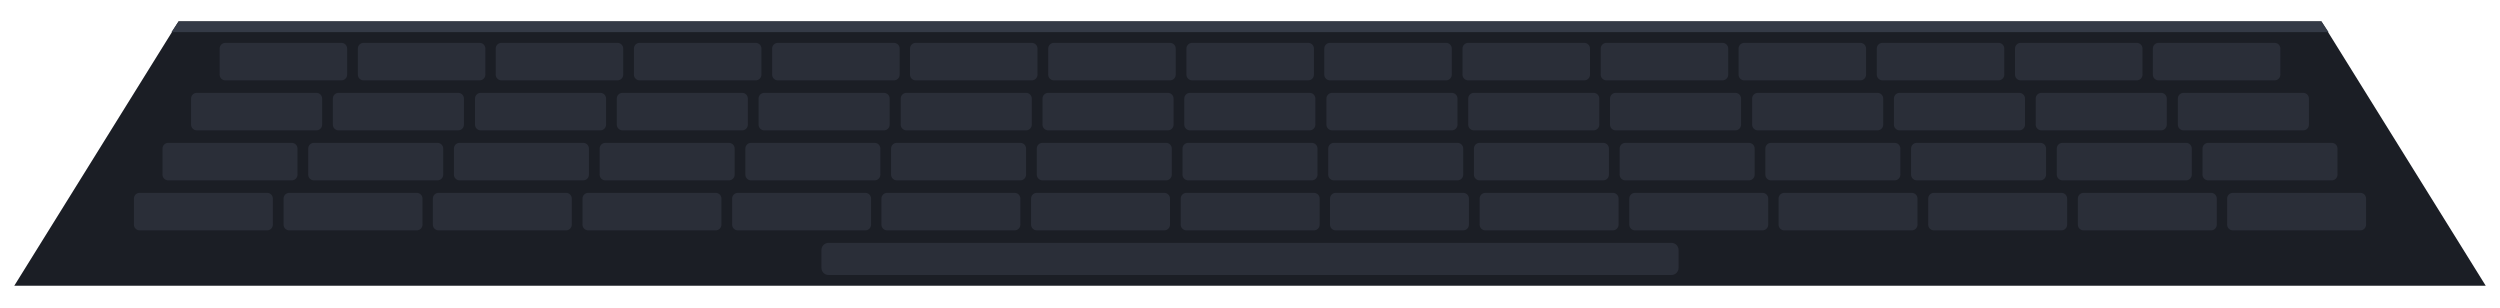
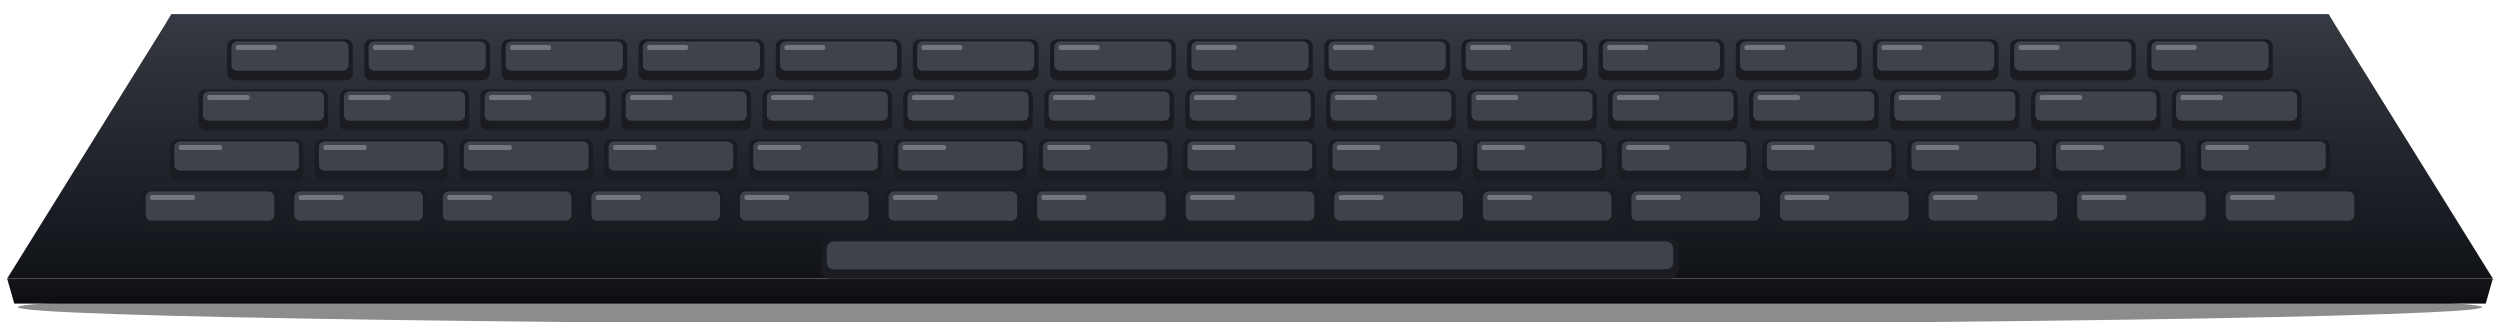
- <svg xmlns="http://www.w3.org/2000/svg" width="1400" height="172" viewBox="0 0 700 86">
-   <path d="M50 6 L650 6 L696 80 L4 80 Z" fill="#1b1e25" />
-   <path d="M50 6 L650 6 L652 9 L48 9 Z" fill="#343a46" />
-   <rect x="61.5" y="12" width="35.7" height="10.5" rx="1.6" fill="#2a2e38" />
-   <rect x="100.2" y="12" width="35.7" height="10.5" rx="1.6" fill="#2a2e38" />
-   <rect x="138.8" y="12" width="35.7" height="10.5" rx="1.6" fill="#2a2e38" />
-   <rect x="177.5" y="12" width="35.7" height="10.5" rx="1.6" fill="#2a2e38" />
-   <rect x="216.2" y="12" width="35.7" height="10.5" rx="1.6" fill="#2a2e38" />
-   <rect x="254.8" y="12" width="35.7" height="10.5" rx="1.6" fill="#2a2e38" />
-   <rect x="293.5" y="12" width="35.7" height="10.5" rx="1.6" fill="#2a2e38" />
-   <rect x="332.2" y="12" width="35.7" height="10.5" rx="1.6" fill="#2a2e38" />
-   <rect x="370.8" y="12" width="35.7" height="10.5" rx="1.6" fill="#2a2e38" />
-   <rect x="409.5" y="12" width="35.7" height="10.5" rx="1.6" fill="#2a2e38" />
-   <rect x="448.2" y="12" width="35.7" height="10.5" rx="1.6" fill="#2a2e38" />
-   <rect x="486.8" y="12" width="35.7" height="10.5" rx="1.6" fill="#2a2e38" />
-   <rect x="525.5" y="12" width="35.7" height="10.5" rx="1.6" fill="#2a2e38" />
-   <rect x="564.2" y="12" width="35.7" height="10.5" rx="1.6" fill="#2a2e38" />
-   <rect x="602.8" y="12" width="35.7" height="10.5" rx="1.6" fill="#2a2e38" />
-   <rect x="53.5" y="26" width="36.7" height="10.5" rx="1.6" fill="#2a2e38" />
-   <rect x="93.2" y="26" width="36.7" height="10.5" rx="1.6" fill="#2a2e38" />
-   <rect x="133.0" y="26" width="36.7" height="10.5" rx="1.6" fill="#2a2e38" />
-   <rect x="172.7" y="26" width="36.7" height="10.5" rx="1.6" fill="#2a2e38" />
-   <rect x="212.4" y="26" width="36.7" height="10.5" rx="1.6" fill="#2a2e38" />
-   <rect x="252.2" y="26" width="36.7" height="10.5" rx="1.6" fill="#2a2e38" />
-   <rect x="291.9" y="26" width="36.7" height="10.5" rx="1.6" fill="#2a2e38" />
-   <rect x="331.6" y="26" width="36.7" height="10.5" rx="1.6" fill="#2a2e38" />
-   <rect x="371.4" y="26" width="36.7" height="10.5" rx="1.6" fill="#2a2e38" />
-   <rect x="411.1" y="26" width="36.7" height="10.5" rx="1.6" fill="#2a2e38" />
-   <rect x="450.8" y="26" width="36.7" height="10.5" rx="1.6" fill="#2a2e38" />
-   <rect x="490.6" y="26" width="36.7" height="10.5" rx="1.6" fill="#2a2e38" />
-   <rect x="530.3" y="26" width="36.7" height="10.5" rx="1.6" fill="#2a2e38" />
-   <rect x="570.0" y="26" width="36.7" height="10.5" rx="1.6" fill="#2a2e38" />
-   <rect x="609.8" y="26" width="36.7" height="10.5" rx="1.6" fill="#2a2e38" />
-   <rect x="45.5" y="40" width="37.8" height="10.5" rx="1.6" fill="#2a2e38" />
-   <rect x="86.3" y="40" width="37.8" height="10.5" rx="1.6" fill="#2a2e38" />
-   <rect x="127.1" y="40" width="37.8" height="10.5" rx="1.6" fill="#2a2e38" />
-   <rect x="167.9" y="40" width="37.8" height="10.5" rx="1.6" fill="#2a2e38" />
-   <rect x="208.7" y="40" width="37.8" height="10.5" rx="1.6" fill="#2a2e38" />
-   <rect x="249.5" y="40" width="37.8" height="10.5" rx="1.6" fill="#2a2e38" />
-   <rect x="290.3" y="40" width="37.8" height="10.5" rx="1.6" fill="#2a2e38" />
-   <rect x="331.1" y="40" width="37.8" height="10.5" rx="1.6" fill="#2a2e38" />
-   <rect x="371.9" y="40" width="37.8" height="10.5" rx="1.6" fill="#2a2e38" />
-   <rect x="412.7" y="40" width="37.8" height="10.5" rx="1.6" fill="#2a2e38" />
-   <rect x="453.5" y="40" width="37.8" height="10.5" rx="1.6" fill="#2a2e38" />
-   <rect x="494.3" y="40" width="37.8" height="10.5" rx="1.6" fill="#2a2e38" />
-   <rect x="535.1" y="40" width="37.8" height="10.5" rx="1.6" fill="#2a2e38" />
-   <rect x="575.9" y="40" width="37.8" height="10.5" rx="1.6" fill="#2a2e38" />
-   <rect x="616.7" y="40" width="37.8" height="10.5" rx="1.6" fill="#2a2e38" />
-   <rect x="37.5" y="54" width="38.9" height="10.5" rx="1.6" fill="#2a2e38" />
-   <rect x="79.4" y="54" width="38.9" height="10.5" rx="1.6" fill="#2a2e38" />
-   <rect x="121.2" y="54" width="38.9" height="10.5" rx="1.6" fill="#2a2e38" />
-   <rect x="163.1" y="54" width="38.9" height="10.5" rx="1.6" fill="#2a2e38" />
-   <rect x="205.0" y="54" width="38.9" height="10.5" rx="1.6" fill="#2a2e38" />
-   <rect x="246.8" y="54" width="38.9" height="10.5" rx="1.6" fill="#2a2e38" />
-   <rect x="288.7" y="54" width="38.9" height="10.5" rx="1.6" fill="#2a2e38" />
-   <rect x="330.6" y="54" width="38.9" height="10.5" rx="1.6" fill="#2a2e38" />
-   <rect x="372.4" y="54" width="38.9" height="10.5" rx="1.6" fill="#2a2e38" />
-   <rect x="414.3" y="54" width="38.9" height="10.5" rx="1.6" fill="#2a2e38" />
-   <rect x="456.2" y="54" width="38.9" height="10.5" rx="1.6" fill="#2a2e38" />
-   <rect x="498.0" y="54" width="38.9" height="10.5" rx="1.6" fill="#2a2e38" />
-   <rect x="539.9" y="54" width="38.9" height="10.5" rx="1.6" fill="#2a2e38" />
-   <rect x="581.8" y="54" width="38.9" height="10.5" rx="1.6" fill="#2a2e38" />
-   <rect x="623.6" y="54" width="38.9" height="10.5" rx="1.6" fill="#2a2e38" />
-   <rect x="230" y="68" width="240" height="9" rx="2" fill="#2a2e38" />
+ <svg xmlns="http://www.w3.org/2000/svg" width="1400" height="180" viewBox="0 0 700 90">
+   <defs>
+     <linearGradient id="body" x1="0" y1="0" x2="0" y2="1">
+       <stop offset="0" stop-color="#36393f" />
+       <stop offset="0.7" stop-color="#1b1e25" />
+       <stop offset="1" stop-color="#111318" />
+     </linearGradient>
+     <linearGradient id="lip" x1="0" y1="0" x2="0" y2="1">
+       <stop offset="0" stop-color="#14161b" />
+       <stop offset="1" stop-color="#0c0d10" />
+     </linearGradient>
+   </defs>
+   <ellipse cx="350" cy="86" rx="345" ry="5" fill="#000" opacity="0.45" />
+   <path d="M48 4 L652 4 L698 78 L2 78 Z" fill="url(#body)" />
+   <path d="M2 78 L698 78 L696 85 L4 85 Z" fill="url(#lip)" />
+   <path d="M48 4 L652 4 L653.5 6.5 L46.5 6.5 Z" fill="#343a46" opacity="0.9" />
+   <rect x="63.6" y="11" width="35.2" height="11.5" rx="2" fill="#1a1c22" />
+   <rect x="64.8" y="11.6" width="32.8" height="8.2" rx="1.6" fill="#3f424b" />
+   <rect x="66.0" y="12.6" width="11.5" height="1.4" rx="0.6" fill="#898c91" opacity="0.7" />
+   <rect x="102.0" y="11" width="35.2" height="11.5" rx="2" fill="#1a1c22" />
+   <rect x="103.2" y="11.6" width="32.8" height="8.2" rx="1.6" fill="#3f424b" />
+   <rect x="104.4" y="12.6" width="11.5" height="1.4" rx="0.6" fill="#898c91" opacity="0.7" />
+   <rect x="140.4" y="11" width="35.2" height="11.5" rx="2" fill="#1a1c22" />
+   <rect x="141.6" y="11.6" width="32.8" height="8.2" rx="1.6" fill="#3f424b" />
+   <rect x="142.8" y="12.6" width="11.5" height="1.4" rx="0.6" fill="#898c91" opacity="0.7" />
+   <rect x="178.8" y="11" width="35.2" height="11.5" rx="2" fill="#1a1c22" />
+   <rect x="180.0" y="11.6" width="32.8" height="8.2" rx="1.6" fill="#3f424b" />
+   <rect x="181.2" y="12.6" width="11.5" height="1.4" rx="0.6" fill="#898c91" opacity="0.7" />
+   <rect x="217.2" y="11" width="35.2" height="11.5" rx="2" fill="#1a1c22" />
+   <rect x="218.4" y="11.6" width="32.8" height="8.2" rx="1.6" fill="#3f424b" />
+   <rect x="219.6" y="12.6" width="11.5" height="1.4" rx="0.6" fill="#898c91" opacity="0.7" />
+   <rect x="255.6" y="11" width="35.2" height="11.5" rx="2" fill="#1a1c22" />
+   <rect x="256.8" y="11.6" width="32.8" height="8.2" rx="1.6" fill="#3f424b" />
+   <rect x="258.0" y="12.6" width="11.5" height="1.4" rx="0.6" fill="#898c91" opacity="0.7" />
+   <rect x="294.0" y="11" width="35.2" height="11.5" rx="2" fill="#1a1c22" />
+   <rect x="295.2" y="11.6" width="32.8" height="8.2" rx="1.6" fill="#3f424b" />
+   <rect x="296.4" y="12.6" width="11.5" height="1.4" rx="0.6" fill="#898c91" opacity="0.7" />
+   <rect x="332.4" y="11" width="35.2" height="11.5" rx="2" fill="#1a1c22" />
+   <rect x="333.6" y="11.6" width="32.8" height="8.2" rx="1.6" fill="#3f424b" />
+   <rect x="334.8" y="12.6" width="11.5" height="1.4" rx="0.6" fill="#898c91" opacity="0.7" />
+   <rect x="370.8" y="11" width="35.2" height="11.5" rx="2" fill="#1a1c22" />
+   <rect x="372.0" y="11.6" width="32.8" height="8.2" rx="1.6" fill="#3f424b" />
+   <rect x="373.2" y="12.6" width="11.5" height="1.4" rx="0.6" fill="#898c91" opacity="0.7" />
+   <rect x="409.2" y="11" width="35.2" height="11.5" rx="2" fill="#1a1c22" />
+   <rect x="410.4" y="11.6" width="32.8" height="8.2" rx="1.6" fill="#3f424b" />
+   <rect x="411.6" y="12.6" width="11.5" height="1.4" rx="0.6" fill="#898c91" opacity="0.7" />
+   <rect x="447.6" y="11" width="35.2" height="11.5" rx="2" fill="#1a1c22" />
+   <rect x="448.8" y="11.6" width="32.8" height="8.2" rx="1.6" fill="#3f424b" />
+   <rect x="450.0" y="12.6" width="11.5" height="1.4" rx="0.6" fill="#898c91" opacity="0.7" />
+   <rect x="486.0" y="11" width="35.2" height="11.5" rx="2" fill="#1a1c22" />
+   <rect x="487.2" y="11.6" width="32.8" height="8.2" rx="1.6" fill="#3f424b" />
+   <rect x="488.4" y="12.6" width="11.5" height="1.4" rx="0.6" fill="#898c91" opacity="0.7" />
+   <rect x="524.4" y="11" width="35.2" height="11.5" rx="2" fill="#1a1c22" />
+   <rect x="525.6" y="11.6" width="32.8" height="8.2" rx="1.6" fill="#3f424b" />
+   <rect x="526.8" y="12.6" width="11.5" height="1.4" rx="0.6" fill="#898c91" opacity="0.7" />
+   <rect x="562.8" y="11" width="35.2" height="11.5" rx="2" fill="#1a1c22" />
+   <rect x="564.0" y="11.6" width="32.8" height="8.2" rx="1.6" fill="#3f424b" />
+   <rect x="565.2" y="12.6" width="11.5" height="1.4" rx="0.6" fill="#898c91" opacity="0.7" />
+   <rect x="601.2" y="11" width="35.2" height="11.5" rx="2" fill="#1a1c22" />
+   <rect x="602.4" y="11.6" width="32.8" height="8.2" rx="1.6" fill="#3f424b" />
+   <rect x="603.6" y="12.6" width="11.5" height="1.4" rx="0.6" fill="#898c91" opacity="0.7" />
+   <rect x="55.6" y="25" width="36.3" height="11.5" rx="2" fill="#1a1c22" />
+   <rect x="56.8" y="25.6" width="33.9" height="8.2" rx="1.6" fill="#3f424b" />
+   <rect x="58.0" y="26.6" width="11.9" height="1.4" rx="0.6" fill="#898c91" opacity="0.7" />
+   <rect x="95.1" y="25" width="36.3" height="11.5" rx="2" fill="#1a1c22" />
+   <rect x="96.3" y="25.6" width="33.9" height="8.2" rx="1.6" fill="#3f424b" />
+   <rect x="97.5" y="26.6" width="11.9" height="1.4" rx="0.6" fill="#898c91" opacity="0.7" />
+   <rect x="134.5" y="25" width="36.3" height="11.5" rx="2" fill="#1a1c22" />
+   <rect x="135.7" y="25.6" width="33.9" height="8.2" rx="1.6" fill="#3f424b" />
+   <rect x="136.9" y="26.6" width="11.9" height="1.4" rx="0.6" fill="#898c91" opacity="0.7" />
+   <rect x="174.0" y="25" width="36.3" height="11.5" rx="2" fill="#1a1c22" />
+   <rect x="175.2" y="25.6" width="33.9" height="8.2" rx="1.6" fill="#3f424b" />
+   <rect x="176.4" y="26.6" width="11.9" height="1.4" rx="0.6" fill="#898c91" opacity="0.7" />
+   <rect x="213.5" y="25" width="36.3" height="11.5" rx="2" fill="#1a1c22" />
+   <rect x="214.7" y="25.6" width="33.9" height="8.2" rx="1.6" fill="#3f424b" />
+   <rect x="215.9" y="26.6" width="11.9" height="1.4" rx="0.6" fill="#898c91" opacity="0.7" />
+   <rect x="252.9" y="25" width="36.3" height="11.5" rx="2" fill="#1a1c22" />
+   <rect x="254.1" y="25.6" width="33.9" height="8.2" rx="1.6" fill="#3f424b" />
+   <rect x="255.3" y="26.6" width="11.9" height="1.4" rx="0.6" fill="#898c91" opacity="0.7" />
+   <rect x="292.4" y="25" width="36.3" height="11.5" rx="2" fill="#1a1c22" />
+   <rect x="293.6" y="25.6" width="33.9" height="8.2" rx="1.6" fill="#3f424b" />
+   <rect x="294.8" y="26.6" width="11.9" height="1.4" rx="0.6" fill="#898c91" opacity="0.7" />
+   <rect x="331.9" y="25" width="36.3" height="11.5" rx="2" fill="#1a1c22" />
+   <rect x="333.1" y="25.6" width="33.9" height="8.2" rx="1.6" fill="#3f424b" />
+   <rect x="334.3" y="26.6" width="11.9" height="1.4" rx="0.6" fill="#898c91" opacity="0.7" />
+   <rect x="371.3" y="25" width="36.3" height="11.5" rx="2" fill="#1a1c22" />
+   <rect x="372.5" y="25.6" width="33.9" height="8.2" rx="1.6" fill="#3f424b" />
+   <rect x="373.7" y="26.6" width="11.9" height="1.4" rx="0.6" fill="#898c91" opacity="0.7" />
+   <rect x="410.8" y="25" width="36.3" height="11.5" rx="2" fill="#1a1c22" />
+   <rect x="412.0" y="25.6" width="33.9" height="8.2" rx="1.6" fill="#3f424b" />
+   <rect x="413.2" y="26.6" width="11.9" height="1.4" rx="0.6" fill="#898c91" opacity="0.7" />
+   <rect x="450.3" y="25" width="36.3" height="11.5" rx="2" fill="#1a1c22" />
+   <rect x="451.5" y="25.6" width="33.9" height="8.2" rx="1.6" fill="#3f424b" />
+   <rect x="452.7" y="26.6" width="11.9" height="1.4" rx="0.6" fill="#898c91" opacity="0.7" />
+   <rect x="489.7" y="25" width="36.3" height="11.5" rx="2" fill="#1a1c22" />
+   <rect x="490.9" y="25.6" width="33.9" height="8.2" rx="1.6" fill="#3f424b" />
+   <rect x="492.1" y="26.6" width="11.9" height="1.4" rx="0.6" fill="#898c91" opacity="0.7" />
+   <rect x="529.2" y="25" width="36.3" height="11.5" rx="2" fill="#1a1c22" />
+   <rect x="530.4" y="25.6" width="33.9" height="8.2" rx="1.6" fill="#3f424b" />
+   <rect x="531.6" y="26.6" width="11.9" height="1.4" rx="0.6" fill="#898c91" opacity="0.7" />
+   <rect x="568.7" y="25" width="36.3" height="11.5" rx="2" fill="#1a1c22" />
+   <rect x="569.9" y="25.6" width="33.9" height="8.2" rx="1.6" fill="#3f424b" />
+   <rect x="571.1" y="26.6" width="11.9" height="1.4" rx="0.6" fill="#898c91" opacity="0.7" />
+   <rect x="608.1" y="25" width="36.3" height="11.5" rx="2" fill="#1a1c22" />
+   <rect x="609.3" y="25.6" width="33.9" height="8.2" rx="1.6" fill="#3f424b" />
+   <rect x="610.5" y="26.6" width="11.9" height="1.4" rx="0.6" fill="#898c91" opacity="0.7" />
+   <rect x="47.6" y="39" width="37.3" height="11.5" rx="2" fill="#1a1c22" />
+   <rect x="48.8" y="39.6" width="34.9" height="8.2" rx="1.6" fill="#3f424b" />
+   <rect x="50.0" y="40.6" width="12.2" height="1.4" rx="0.6" fill="#898c91" opacity="0.7" />
+   <rect x="88.1" y="39" width="37.3" height="11.5" rx="2" fill="#1a1c22" />
+   <rect x="89.3" y="39.6" width="34.9" height="8.2" rx="1.6" fill="#3f424b" />
+   <rect x="90.5" y="40.6" width="12.2" height="1.4" rx="0.6" fill="#898c91" opacity="0.7" />
+   <rect x="128.7" y="39" width="37.3" height="11.5" rx="2" fill="#1a1c22" />
+   <rect x="129.9" y="39.6" width="34.9" height="8.2" rx="1.6" fill="#3f424b" />
+   <rect x="131.1" y="40.6" width="12.2" height="1.4" rx="0.6" fill="#898c91" opacity="0.7" />
+   <rect x="169.2" y="39" width="37.3" height="11.5" rx="2" fill="#1a1c22" />
+   <rect x="170.4" y="39.6" width="34.9" height="8.2" rx="1.6" fill="#3f424b" />
+   <rect x="171.6" y="40.6" width="12.2" height="1.4" rx="0.6" fill="#898c91" opacity="0.7" />
+   <rect x="209.7" y="39" width="37.3" height="11.5" rx="2" fill="#1a1c22" />
+   <rect x="210.9" y="39.6" width="34.9" height="8.2" rx="1.6" fill="#3f424b" />
+   <rect x="212.1" y="40.6" width="12.2" height="1.4" rx="0.6" fill="#898c91" opacity="0.7" />
+   <rect x="250.3" y="39" width="37.3" height="11.5" rx="2" fill="#1a1c22" />
+   <rect x="251.5" y="39.6" width="34.9" height="8.2" rx="1.6" fill="#3f424b" />
+   <rect x="252.7" y="40.6" width="12.2" height="1.4" rx="0.6" fill="#898c91" opacity="0.7" />
+   <rect x="290.8" y="39" width="37.3" height="11.5" rx="2" fill="#1a1c22" />
+   <rect x="292.0" y="39.6" width="34.9" height="8.2" rx="1.6" fill="#3f424b" />
+   <rect x="293.2" y="40.6" width="12.2" height="1.4" rx="0.6" fill="#898c91" opacity="0.7" />
+   <rect x="331.3" y="39" width="37.3" height="11.5" rx="2" fill="#1a1c22" />
+   <rect x="332.5" y="39.6" width="34.9" height="8.2" rx="1.6" fill="#3f424b" />
+   <rect x="333.7" y="40.6" width="12.2" height="1.4" rx="0.6" fill="#898c91" opacity="0.7" />
+   <rect x="371.9" y="39" width="37.3" height="11.5" rx="2" fill="#1a1c22" />
+   <rect x="373.1" y="39.6" width="34.9" height="8.2" rx="1.6" fill="#3f424b" />
+   <rect x="374.3" y="40.6" width="12.2" height="1.4" rx="0.6" fill="#898c91" opacity="0.7" />
+   <rect x="412.4" y="39" width="37.3" height="11.5" rx="2" fill="#1a1c22" />
+   <rect x="413.6" y="39.6" width="34.9" height="8.2" rx="1.6" fill="#3f424b" />
+   <rect x="414.8" y="40.6" width="12.2" height="1.4" rx="0.6" fill="#898c91" opacity="0.7" />
+   <rect x="452.9" y="39" width="37.3" height="11.5" rx="2" fill="#1a1c22" />
+   <rect x="454.1" y="39.6" width="34.9" height="8.2" rx="1.6" fill="#3f424b" />
+   <rect x="455.3" y="40.6" width="12.2" height="1.4" rx="0.6" fill="#898c91" opacity="0.7" />
+   <rect x="493.5" y="39" width="37.3" height="11.5" rx="2" fill="#1a1c22" />
+   <rect x="494.7" y="39.6" width="34.9" height="8.2" rx="1.6" fill="#3f424b" />
+   <rect x="495.9" y="40.6" width="12.2" height="1.4" rx="0.6" fill="#898c91" opacity="0.7" />
+   <rect x="534.0" y="39" width="37.3" height="11.5" rx="2" fill="#1a1c22" />
+   <rect x="535.2" y="39.6" width="34.9" height="8.2" rx="1.6" fill="#3f424b" />
+   <rect x="536.4" y="40.6" width="12.2" height="1.4" rx="0.6" fill="#898c91" opacity="0.7" />
+   <rect x="574.5" y="39" width="37.3" height="11.5" rx="2" fill="#1a1c22" />
+   <rect x="575.7" y="39.6" width="34.9" height="8.2" rx="1.6" fill="#3f424b" />
+   <rect x="576.9" y="40.6" width="12.2" height="1.4" rx="0.6" fill="#898c91" opacity="0.7" />
+   <rect x="615.1" y="39" width="37.3" height="11.5" rx="2" fill="#1a1c22" />
+   <rect x="616.3" y="39.6" width="34.9" height="8.2" rx="1.6" fill="#3f424b" />
+   <rect x="617.5" y="40.6" width="12.2" height="1.4" rx="0.6" fill="#898c91" opacity="0.7" />
+   <rect x="39.6" y="53" width="38.4" height="11.5" rx="2" fill="#1a1c22" />
+   <rect x="40.8" y="53.6" width="36.0" height="8.2" rx="1.6" fill="#3f424b" />
+   <rect x="42.0" y="54.6" width="12.6" height="1.4" rx="0.6" fill="#898c91" opacity="0.7" />
+   <rect x="81.2" y="53" width="38.4" height="11.5" rx="2" fill="#1a1c22" />
+   <rect x="82.4" y="53.6" width="36.0" height="8.2" rx="1.6" fill="#3f424b" />
+   <rect x="83.6" y="54.6" width="12.6" height="1.4" rx="0.6" fill="#898c91" opacity="0.7" />
+   <rect x="122.8" y="53" width="38.4" height="11.5" rx="2" fill="#1a1c22" />
+   <rect x="124.0" y="53.6" width="36.0" height="8.2" rx="1.6" fill="#3f424b" />
+   <rect x="125.2" y="54.6" width="12.6" height="1.4" rx="0.6" fill="#898c91" opacity="0.7" />
+   <rect x="164.4" y="53" width="38.4" height="11.5" rx="2" fill="#1a1c22" />
+   <rect x="165.6" y="53.6" width="36.0" height="8.2" rx="1.6" fill="#3f424b" />
+   <rect x="166.8" y="54.6" width="12.6" height="1.4" rx="0.6" fill="#898c91" opacity="0.7" />
+   <rect x="206.0" y="53" width="38.4" height="11.5" rx="2" fill="#1a1c22" />
+   <rect x="207.2" y="53.6" width="36.0" height="8.2" rx="1.6" fill="#3f424b" />
+   <rect x="208.4" y="54.6" width="12.6" height="1.4" rx="0.6" fill="#898c91" opacity="0.7" />
+   <rect x="247.6" y="53" width="38.4" height="11.5" rx="2" fill="#1a1c22" />
+   <rect x="248.8" y="53.6" width="36.0" height="8.2" rx="1.6" fill="#3f424b" />
+   <rect x="250.0" y="54.6" width="12.6" height="1.4" rx="0.6" fill="#898c91" opacity="0.7" />
+   <rect x="289.2" y="53" width="38.4" height="11.5" rx="2" fill="#1a1c22" />
+   <rect x="290.4" y="53.6" width="36.0" height="8.2" rx="1.6" fill="#3f424b" />
+   <rect x="291.6" y="54.6" width="12.6" height="1.4" rx="0.6" fill="#898c91" opacity="0.7" />
+   <rect x="330.8" y="53" width="38.4" height="11.5" rx="2" fill="#1a1c22" />
+   <rect x="332.0" y="53.6" width="36.0" height="8.2" rx="1.6" fill="#3f424b" />
+   <rect x="333.2" y="54.6" width="12.6" height="1.4" rx="0.6" fill="#898c91" opacity="0.7" />
+   <rect x="372.4" y="53" width="38.4" height="11.5" rx="2" fill="#1a1c22" />
+   <rect x="373.6" y="53.6" width="36.0" height="8.2" rx="1.6" fill="#3f424b" />
+   <rect x="374.8" y="54.6" width="12.6" height="1.4" rx="0.6" fill="#898c91" opacity="0.7" />
+   <rect x="414.0" y="53" width="38.4" height="11.5" rx="2" fill="#1a1c22" />
+   <rect x="415.2" y="53.6" width="36.0" height="8.2" rx="1.6" fill="#3f424b" />
+   <rect x="416.4" y="54.6" width="12.6" height="1.4" rx="0.6" fill="#898c91" opacity="0.7" />
+   <rect x="455.6" y="53" width="38.4" height="11.5" rx="2" fill="#1a1c22" />
+   <rect x="456.8" y="53.6" width="36.0" height="8.2" rx="1.6" fill="#3f424b" />
+   <rect x="458.0" y="54.6" width="12.6" height="1.4" rx="0.6" fill="#898c91" opacity="0.7" />
+   <rect x="497.2" y="53" width="38.4" height="11.5" rx="2" fill="#1a1c22" />
+   <rect x="498.4" y="53.6" width="36.0" height="8.2" rx="1.6" fill="#3f424b" />
+   <rect x="499.6" y="54.6" width="12.6" height="1.4" rx="0.6" fill="#898c91" opacity="0.7" />
+   <rect x="538.8" y="53" width="38.4" height="11.5" rx="2" fill="#1a1c22" />
+   <rect x="540.0" y="53.6" width="36.0" height="8.2" rx="1.6" fill="#3f424b" />
+   <rect x="541.2" y="54.6" width="12.6" height="1.4" rx="0.6" fill="#898c91" opacity="0.7" />
+   <rect x="580.4" y="53" width="38.4" height="11.5" rx="2" fill="#1a1c22" />
+   <rect x="581.6" y="53.6" width="36.0" height="8.2" rx="1.6" fill="#3f424b" />
+   <rect x="582.8" y="54.6" width="12.6" height="1.4" rx="0.6" fill="#898c91" opacity="0.7" />
+   <rect x="622.0" y="53" width="38.4" height="11.5" rx="2" fill="#1a1c22" />
+   <rect x="623.2" y="53.6" width="36.0" height="8.2" rx="1.6" fill="#3f424b" />
+   <rect x="624.4" y="54.6" width="12.6" height="1.4" rx="0.6" fill="#898c91" opacity="0.7" />
+   <rect x="230" y="67" width="240" height="11" rx="2.5" fill="#1a1c22" />
+   <rect x="231.5" y="67.6" width="237" height="7.8" rx="2" fill="#3f424b" />
</svg>
